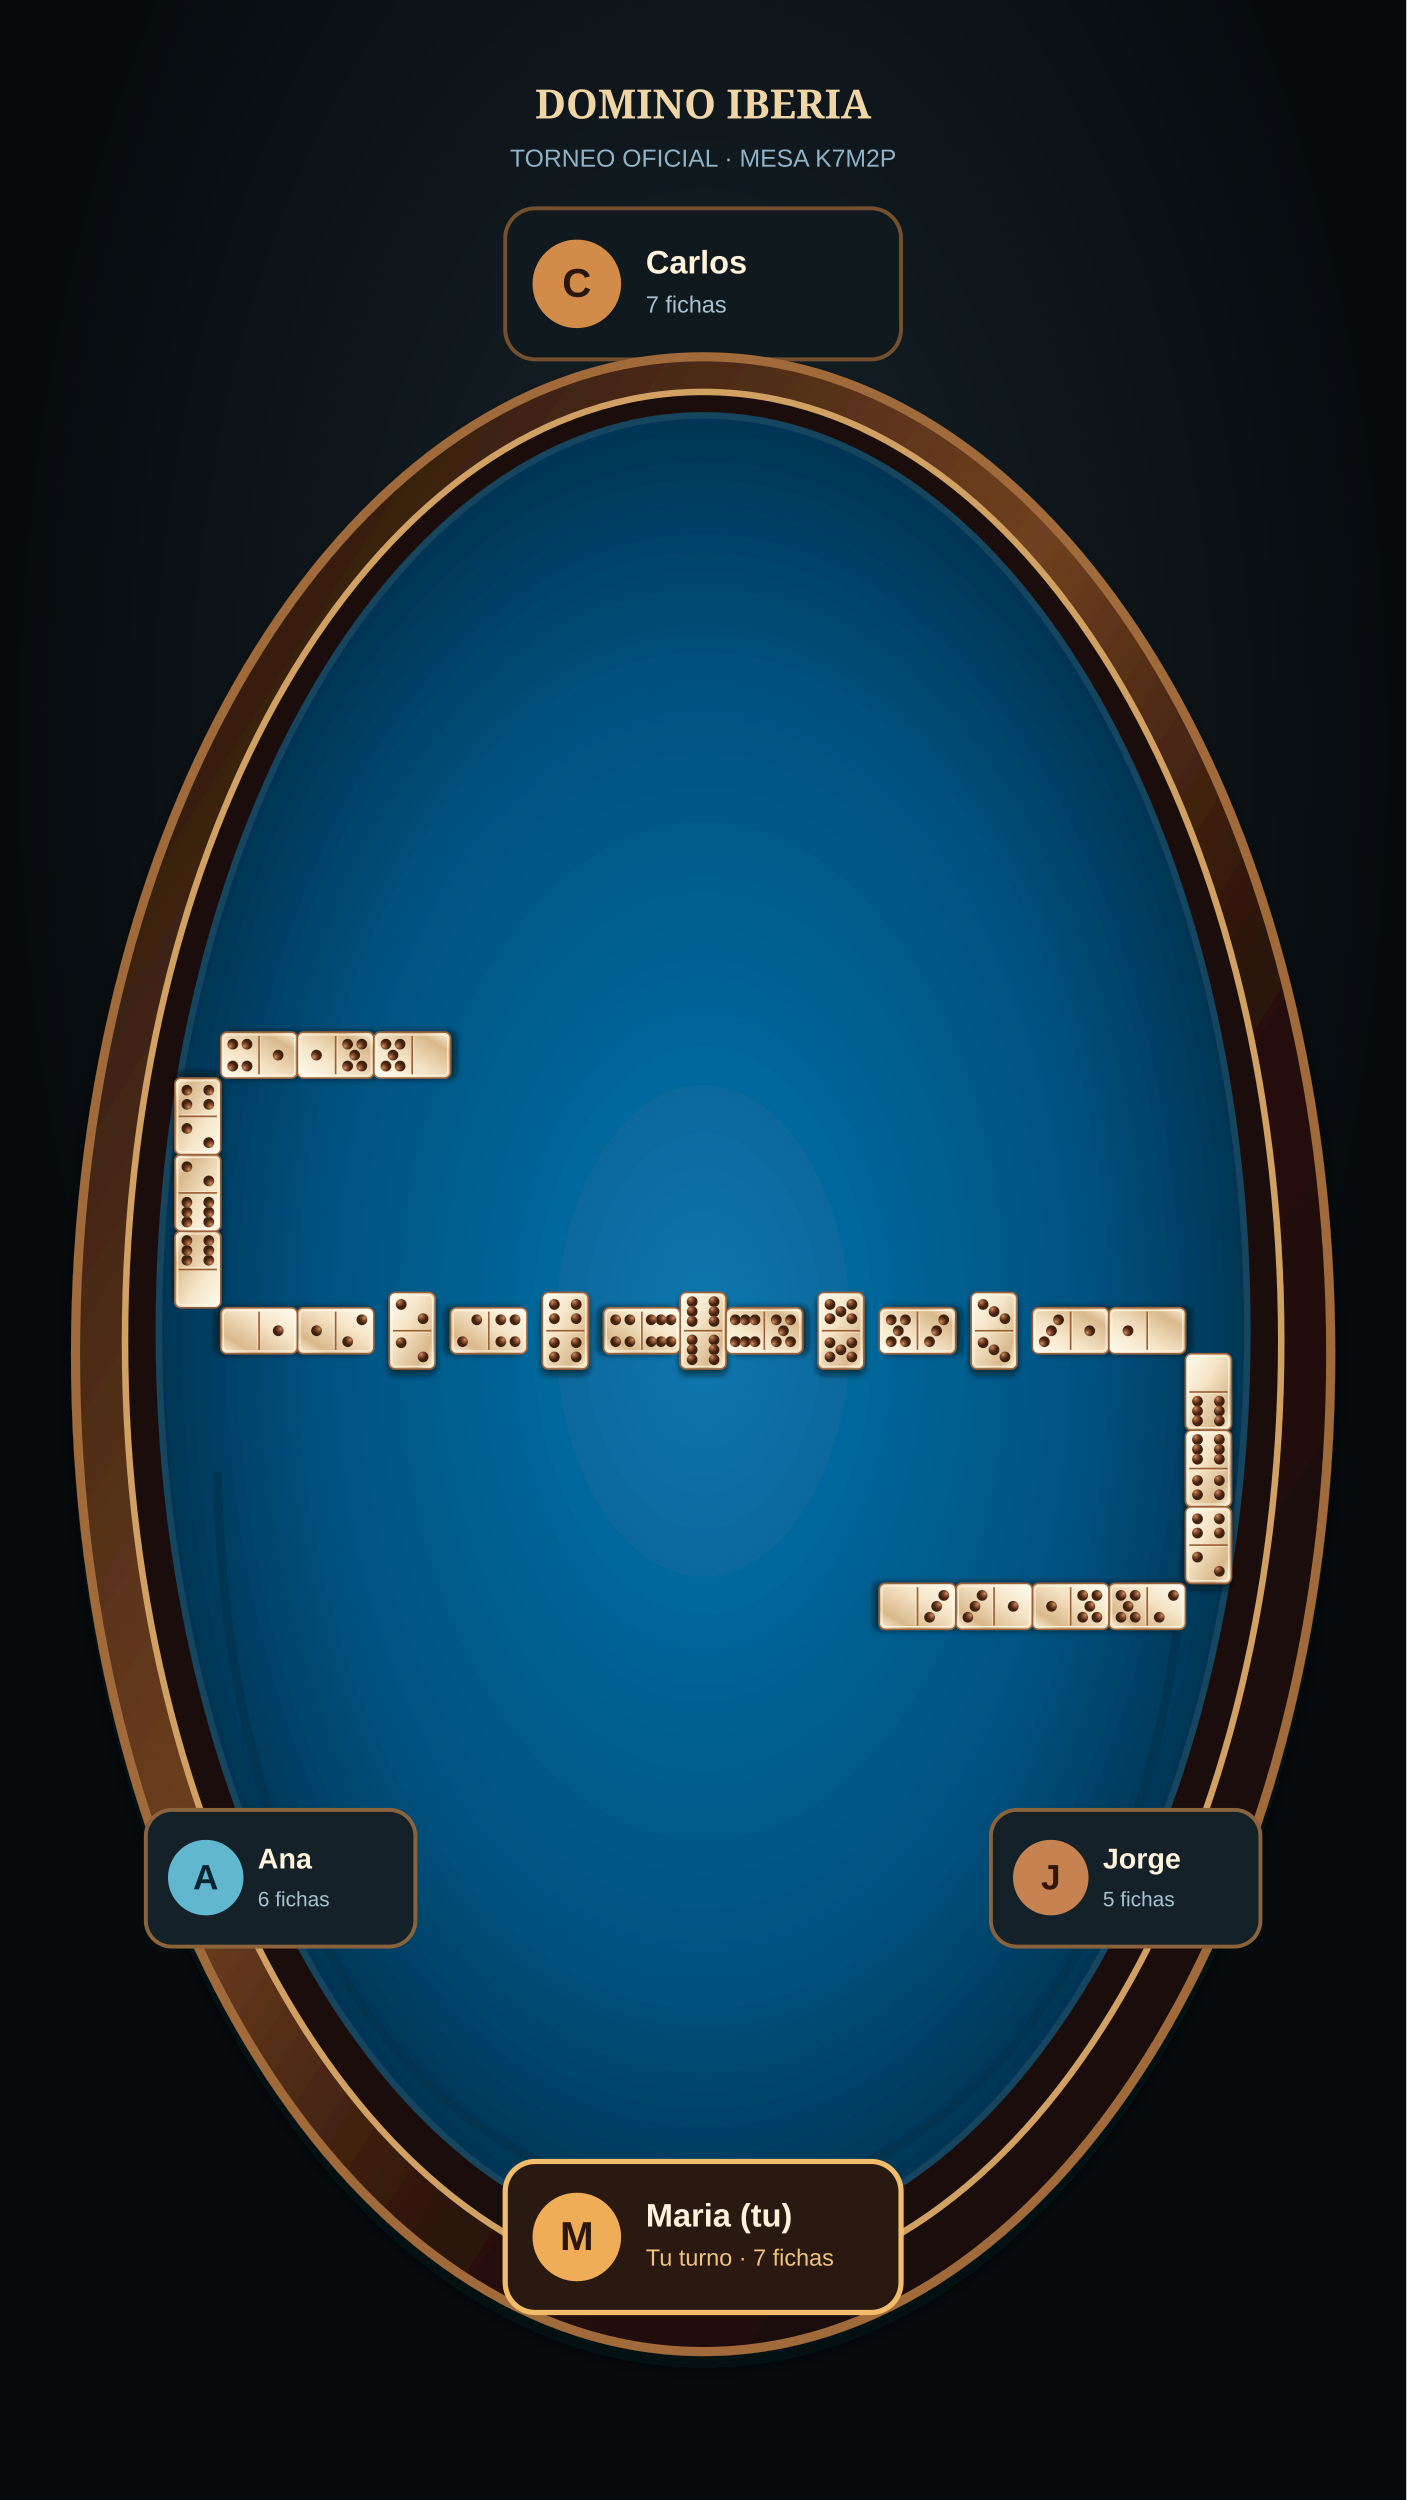
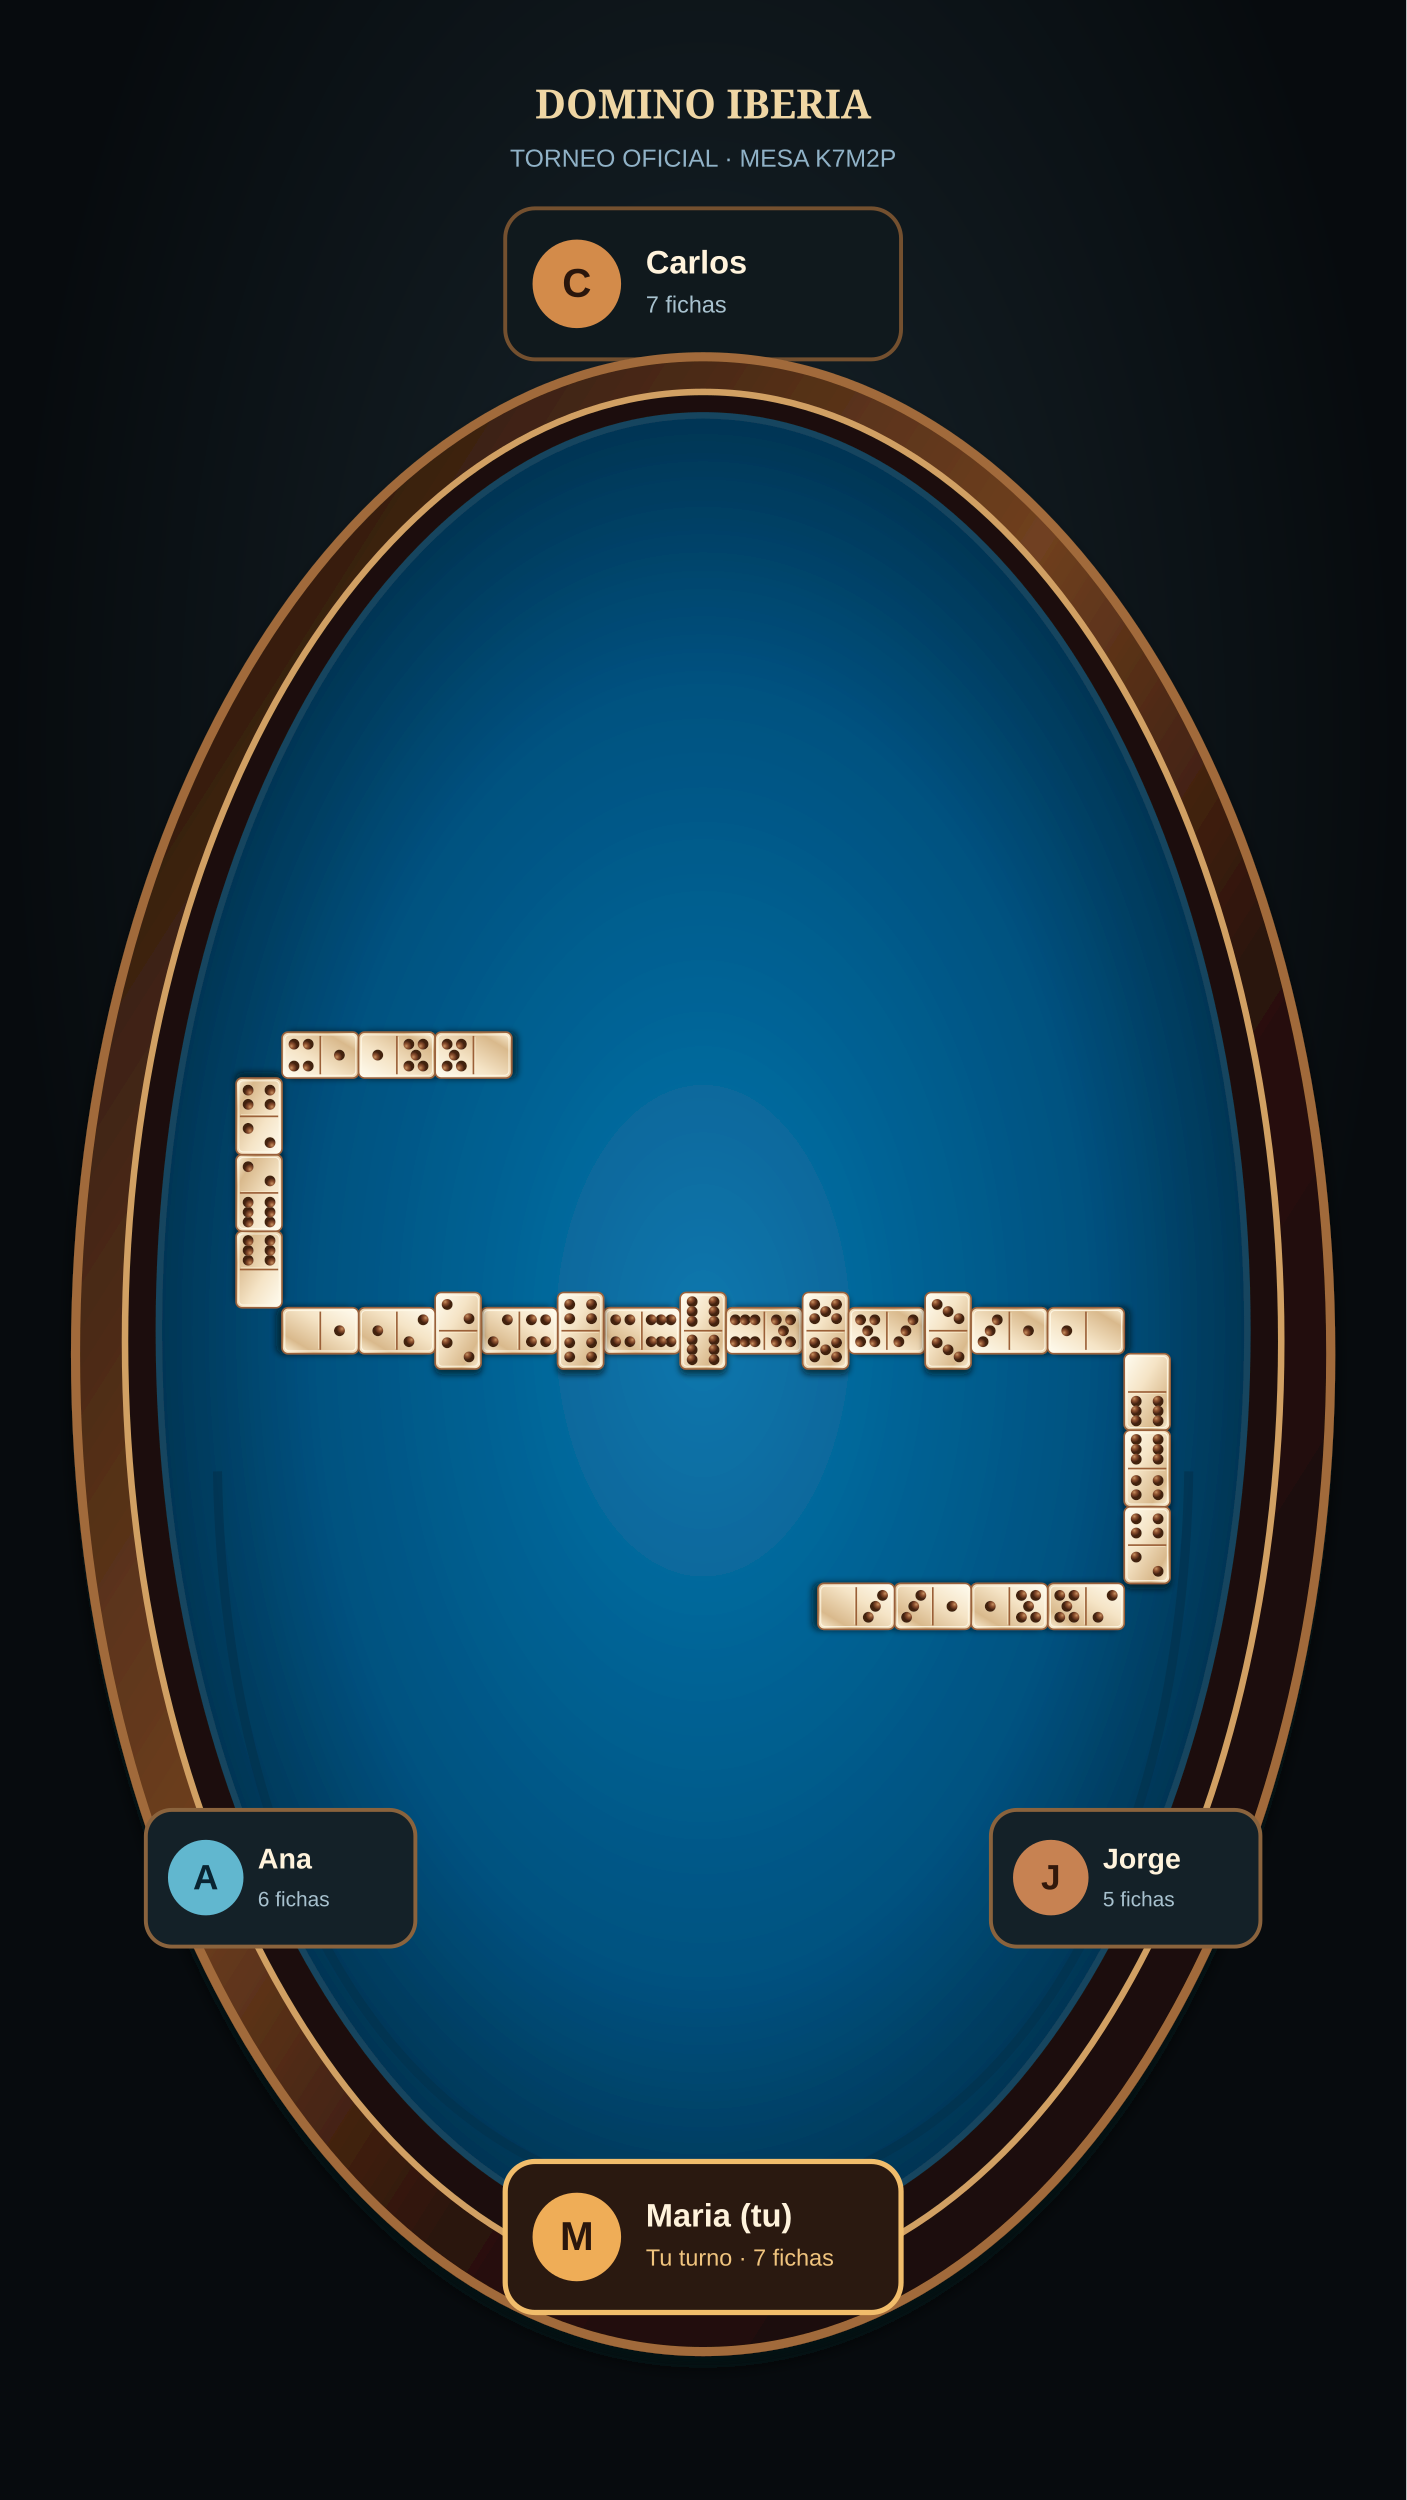
<svg xmlns="http://www.w3.org/2000/svg" width="1080" height="1920" viewBox="0 0 1080 1920" role="img" aria-labelledby="title desc">
  <defs>
    <radialGradient id="fondo" cx="50%" cy="30%">
      <stop stop-color="#18252c" />
      <stop offset="1" stop-color="#070b0e" />
    </radialGradient>
    <linearGradient id="madera" x1="0" y1="0" x2="1" y2="1">
      <stop stop-color="#180c07" />
      <stop offset=".43" stop-color="#704020" />
      <stop offset=".62" stop-color="#2a1209" />
      <stop offset="1" stop-color="#0f0705" />
    </linearGradient>
    <radialGradient id="paño">
      <stop stop-color="#0877ae" />
      <stop offset=".72" stop-color="#04517f" />
      <stop offset="1" stop-color="#023554" />
    </radialGradient>
    <linearGradient id="marfil" x1="0" y1="0" x2="1" y2="1">
      <stop stop-color="#fffdf2" />
      <stop offset=".4" stop-color="#f5e4c6" />
      <stop offset=".78" stop-color="#d9b98c" />
      <stop offset="1" stop-color="#fff5dc" />
    </linearGradient>
    <radialGradient id="punto" cx="32%" cy="26%">
      <stop stop-color="#c69060" />
      <stop offset=".45" stop-color="#8b4f2e" />
      <stop offset="1" stop-color="#422010" />
    </radialGradient>
    <filter id="sombra" x="-30%" y="-30%" width="160%" height="170%">
      <feDropShadow dx="0" dy="9" stdDeviation="6" flood-color="#071015" flood-opacity=".65" />
    </filter>
    <filter id="hendidura">
      <feDropShadow dx="0" dy="1" stdDeviation=".6" flood-color="#f9dcb5" flood-opacity=".45" />
    </filter>
    <g id="p">
      <circle r="10" fill="url(#punto)" filter="url(#hendidura)" />
    </g>
    <g id="uno">
      <use href="#p" />
    </g>
    <g id="dos">
      <use href="#p" x="-20" y="-13" />
      <use href="#p" x="20" y="13" />
    </g>
    <g id="tres">
      <use href="#p" x="-20" y="-13" />
      <use href="#p" />
      <use href="#p" x="20" y="13" />
    </g>
    <g id="cuatro">
      <use href="#p" x="-20" y="-13" />
      <use href="#p" x="20" y="-13" />
      <use href="#p" x="-20" y="13" />
      <use href="#p" x="20" y="13" />
    </g>
    <g id="cinco">
      <use href="#p" x="-20" y="-13" />
      <use href="#p" x="20" y="-13" />
      <use href="#p" />
      <use href="#p" x="-20" y="13" />
      <use href="#p" x="20" y="13" />
    </g>
    <g id="seis">
      <use href="#p" x="-20" y="-18" />
      <use href="#p" x="20" y="-18" />
      <use href="#p" x="-20" />
      <use href="#p" x="20" />
      <use href="#p" x="-20" y="18" />
      <use href="#p" x="20" y="18" />
    </g>
    <g id="ficha" filter="url(#sombra)">
      <rect x="-42" y="-70" width="84" height="140" rx="11" fill="url(#marfil)" stroke="#9a613a" stroke-width="3" />
      <rect x="-37" y="-65" width="74" height="130" rx="8" fill="none" stroke="#fff9e8" stroke-opacity=".85" stroke-width="2" />
      <path d="M-35 0H35" stroke="#9b6039" stroke-width="3" />
      <path d="M-33 3H33" stroke="#fff3d5" stroke-opacity=".9" />
    </g>
  </defs>
  <rect width="1080" height="1920" fill="url(#fondo)" />
  <text x="540" y="91" text-anchor="middle" fill="#efd6a4" font-family="Georgia, serif" font-size="31" font-weight="700">DOMINO IBERIA</text>
  <text x="540" y="128" text-anchor="middle" fill="#90b2c7" font-family="Arial, sans-serif" font-size="19">TORNEO OFICIAL · MESA K7M2P</text>
  <g transform="translate(388 160)">
    <rect width="304" height="116" rx="23" fill="#10191d" stroke="#74502f" stroke-width="3" />
    <circle cx="55" cy="58" r="34" fill="#d38b4a" />
    <text x="55" y="68" text-anchor="middle" fill="#2a160c" font-family="Arial" font-size="31" font-weight="700">C</text>
    <text x="108" y="50" fill="#fff3dc" font-family="Arial" font-size="25" font-weight="700">Carlos</text>
    <text x="108" y="80" fill="#a8c2cf" font-family="Arial" font-size="18">7 fichas</text>
  </g>
  <g filter="url(#sombra)">
    <ellipse cx="540" cy="1040" rx="482" ry="766" fill="url(#madera)" stroke="#a16b3a" stroke-width="7" />
    <ellipse cx="540" cy="1030" rx="444" ry="729" fill="#1b100b" stroke="#d1a064" stroke-width="5" />
    <ellipse cx="540" cy="1022" rx="418" ry="703" fill="url(#paño)" stroke="#18445e" stroke-width="5" />
  </g>
  <path d="M167 1130C173 1465 320 1682 540 1692C760 1682 907 1465 913 1130" fill="none" stroke="#02314d" stroke-width="7" opacity=".65" />
  <g transform="translate(112 1390)">
    <rect width="207" height="105" rx="20" fill="#142128" stroke="#8a633d" stroke-width="3" />
    <circle cx="46" cy="52" r="29" fill="#61b7cf" />
    <text x="46" y="61" text-anchor="middle" fill="#092431" font-family="Arial" font-size="27" font-weight="700">A</text>
    <text x="86" y="45" fill="#fff3dc" font-family="Arial" font-size="22" font-weight="700">Ana</text>
    <text x="86" y="74" fill="#a8c2cf" font-family="Arial" font-size="16">6 fichas</text>
  </g>
  <g transform="translate(761 1390)">
    <rect width="207" height="105" rx="20" fill="#142128" stroke="#8a633d" stroke-width="3" />
    <circle cx="46" cy="52" r="29" fill="#c78252" />
    <text x="46" y="61" text-anchor="middle" fill="#32180b" font-family="Arial" font-size="27" font-weight="700">J</text>
    <text x="86" y="45" fill="#fff3dc" font-family="Arial" font-size="22" font-weight="700">Jorge</text>
    <text x="86" y="74" fill="#a8c2cf" font-family="Arial" font-size="16">5 fichas</text>
  </g>
  <g transform="translate(388 1660)">
    <rect width="304" height="116" rx="23" fill="#2a1910" stroke="#f1bd6b" stroke-width="4" />
    <circle cx="55" cy="58" r="34" fill="#efad57" />
    <text x="55" y="68" text-anchor="middle" fill="#2a160c" font-family="Arial" font-size="31" font-weight="700">M</text>
    <text x="108" y="50" fill="#fff3dc" font-family="Arial" font-size="25" font-weight="700">Maria (tu)</text>
    <text x="108" y="80" fill="#f0c47e" font-family="Arial" font-size="18">Tu turno · 7 fichas</text>
  </g>
  <g transform="translate(540 1022) scale(.42)">
    <g>
      <use href="#ficha" />
      <use href="#seis" transform="translate(0 -35)" />
      <use href="#seis" transform="translate(0 35)" />
    </g>
    <g transform="translate(112 0) rotate(-90)">
      <use href="#ficha" />
      <use href="#seis" transform="translate(0 -35)" />
      <use href="#cinco" transform="translate(0 35)" />
    </g>
-     <g transform="translate(252 0)">
-       <use href="#ficha" />
-       <use href="#cinco" transform="translate(0 -35)" />
-       <use href="#cinco" transform="translate(0 35)" />
-     </g>
-     <g transform="translate(392 0) rotate(-90)">
+     <g transform="translate(224 0)">
+       <use href="#ficha" />
+       <use href="#cinco" transform="translate(0 -35)" />
+       <use href="#cinco" transform="translate(0 35)" />
+     </g>
+     <g transform="translate(336 0) rotate(-90)">
      <use href="#ficha" />
      <use href="#cinco" transform="translate(0 -35)" />
      <use href="#tres" transform="translate(0 35)" />
    </g>
-     <g transform="translate(532 0)">
+     <g transform="translate(448 0)">
      <use href="#ficha" />
      <use href="#tres" transform="translate(0 -35)" />
      <use href="#tres" transform="translate(0 35)" />
    </g>
-     <g transform="translate(672 0) rotate(-90)">
+     <g transform="translate(560 0) rotate(-90)">
      <use href="#ficha" />
      <use href="#tres" transform="translate(0 -35)" />
      <use href="#uno" transform="translate(0 35)" />
    </g>
-     <g transform="translate(812 0) rotate(-90)">
-       <use href="#ficha" />
-       <use href="#uno" transform="translate(0 -35)" />
-     </g>
-     <g transform="translate(924 112)">
+     <g transform="translate(700 0) rotate(-90)">
+       <use href="#ficha" />
+       <use href="#uno" transform="translate(0 -35)" />
+     </g>
+     <g transform="translate(812 112)">
      <use href="#ficha" />
      <use href="#seis" transform="translate(0 35)" />
    </g>
-     <g transform="translate(924 252)">
-       <use href="#ficha" />
-       <use href="#seis" transform="translate(0 -35)" />
-       <use href="#cuatro" transform="translate(0 35)" />
-     </g>
-     <g transform="translate(924 392)">
-       <use href="#ficha" />
-       <use href="#cuatro" transform="translate(0 -35)" />
-       <use href="#dos" transform="translate(0 35)" />
-     </g>
-     <g transform="translate(812 504) rotate(90)">
-       <use href="#ficha" />
-       <use href="#dos" transform="translate(0 -35)" />
-       <use href="#cinco" transform="translate(0 35)" />
-     </g>
-     <g transform="translate(672 504) rotate(90)">
-       <use href="#ficha" />
-       <use href="#cinco" transform="translate(0 -35)" />
-       <use href="#uno" transform="translate(0 35)" />
-     </g>
-     <g transform="translate(532 504) rotate(90)">
+     <g transform="translate(812 252)">
+       <use href="#ficha" />
+       <use href="#seis" transform="translate(0 -35)" />
+       <use href="#cuatro" transform="translate(0 35)" />
+     </g>
+     <g transform="translate(812 392)">
+       <use href="#ficha" />
+       <use href="#cuatro" transform="translate(0 -35)" />
+       <use href="#dos" transform="translate(0 35)" />
+     </g>
+     <g transform="translate(700 504) rotate(90)">
+       <use href="#ficha" />
+       <use href="#dos" transform="translate(0 -35)" />
+       <use href="#cinco" transform="translate(0 35)" />
+     </g>
+     <g transform="translate(560 504) rotate(90)">
+       <use href="#ficha" />
+       <use href="#cinco" transform="translate(0 -35)" />
+       <use href="#uno" transform="translate(0 35)" />
+     </g>
+     <g transform="translate(420 504) rotate(90)">
      <use href="#ficha" />
      <use href="#uno" transform="translate(0 -35)" />
      <use href="#tres" transform="translate(0 35)" />
    </g>
-     <g transform="translate(392 504) rotate(90)">
+     <g transform="translate(280 504) rotate(90)">
      <use href="#ficha" />
      <use href="#tres" transform="translate(0 -35)" />
    </g>
    <g transform="translate(-112 0) rotate(90)">
      <use href="#ficha" />
      <use href="#seis" transform="translate(0 -35)" />
      <use href="#cuatro" transform="translate(0 35)" />
    </g>
-     <g transform="translate(-252 0)">
-       <use href="#ficha" />
-       <use href="#cuatro" transform="translate(0 -35)" />
-       <use href="#cuatro" transform="translate(0 35)" />
-     </g>
-     <g transform="translate(-392 0) rotate(90)">
-       <use href="#ficha" />
-       <use href="#cuatro" transform="translate(0 -35)" />
-       <use href="#dos" transform="translate(0 35)" />
-     </g>
-     <g transform="translate(-532 0)">
-       <use href="#ficha" />
-       <use href="#dos" transform="translate(0 -35)" />
-       <use href="#dos" transform="translate(0 35)" />
-     </g>
-     <g transform="translate(-672 0) rotate(90)">
-       <use href="#ficha" />
-       <use href="#dos" transform="translate(0 -35)" />
-       <use href="#uno" transform="translate(0 35)" />
-     </g>
-     <g transform="translate(-812 0) rotate(90)">
-       <use href="#ficha" />
-       <use href="#uno" transform="translate(0 -35)" />
-     </g>
-     <g transform="translate(-924 -112) rotate(180)">
+     <g transform="translate(-224 0)">
+       <use href="#ficha" />
+       <use href="#cuatro" transform="translate(0 -35)" />
+       <use href="#cuatro" transform="translate(0 35)" />
+     </g>
+     <g transform="translate(-336 0) rotate(90)">
+       <use href="#ficha" />
+       <use href="#cuatro" transform="translate(0 -35)" />
+       <use href="#dos" transform="translate(0 35)" />
+     </g>
+     <g transform="translate(-448 0)">
+       <use href="#ficha" />
+       <use href="#dos" transform="translate(0 -35)" />
+       <use href="#dos" transform="translate(0 35)" />
+     </g>
+     <g transform="translate(-560 0) rotate(90)">
+       <use href="#ficha" />
+       <use href="#dos" transform="translate(0 -35)" />
+       <use href="#uno" transform="translate(0 35)" />
+     </g>
+     <g transform="translate(-700 0) rotate(90)">
+       <use href="#ficha" />
+       <use href="#uno" transform="translate(0 -35)" />
+     </g>
+     <g transform="translate(-812 -112) rotate(180)">
      <use href="#ficha" />
      <use href="#seis" transform="translate(0 35)" />
    </g>
-     <g transform="translate(-924 -252) rotate(180)">
-       <use href="#ficha" />
-       <use href="#seis" transform="translate(0 -35)" />
-       <use href="#dos" transform="translate(0 35)" />
-     </g>
-     <g transform="translate(-924 -392) rotate(180)">
-       <use href="#ficha" />
-       <use href="#dos" transform="translate(0 -35)" />
-       <use href="#cuatro" transform="translate(0 35)" />
-     </g>
-     <g transform="translate(-812 -504) rotate(-90)">
-       <use href="#ficha" />
-       <use href="#cuatro" transform="translate(0 -35)" />
-       <use href="#uno" transform="translate(0 35)" />
-     </g>
-     <g transform="translate(-672 -504) rotate(-90)">
-       <use href="#ficha" />
-       <use href="#uno" transform="translate(0 -35)" />
-       <use href="#cinco" transform="translate(0 35)" />
-     </g>
-     <g transform="translate(-532 -504) rotate(-90)">
+     <g transform="translate(-812 -252) rotate(180)">
+       <use href="#ficha" />
+       <use href="#seis" transform="translate(0 -35)" />
+       <use href="#dos" transform="translate(0 35)" />
+     </g>
+     <g transform="translate(-812 -392) rotate(180)">
+       <use href="#ficha" />
+       <use href="#dos" transform="translate(0 -35)" />
+       <use href="#cuatro" transform="translate(0 35)" />
+     </g>
+     <g transform="translate(-700 -504) rotate(-90)">
+       <use href="#ficha" />
+       <use href="#cuatro" transform="translate(0 -35)" />
+       <use href="#uno" transform="translate(0 35)" />
+     </g>
+     <g transform="translate(-560 -504) rotate(-90)">
+       <use href="#ficha" />
+       <use href="#uno" transform="translate(0 -35)" />
+       <use href="#cinco" transform="translate(0 35)" />
+     </g>
+     <g transform="translate(-420 -504) rotate(-90)">
      <use href="#ficha" />
      <use href="#cinco" transform="translate(0 -35)" />
    </g>
  </g>
</svg>
